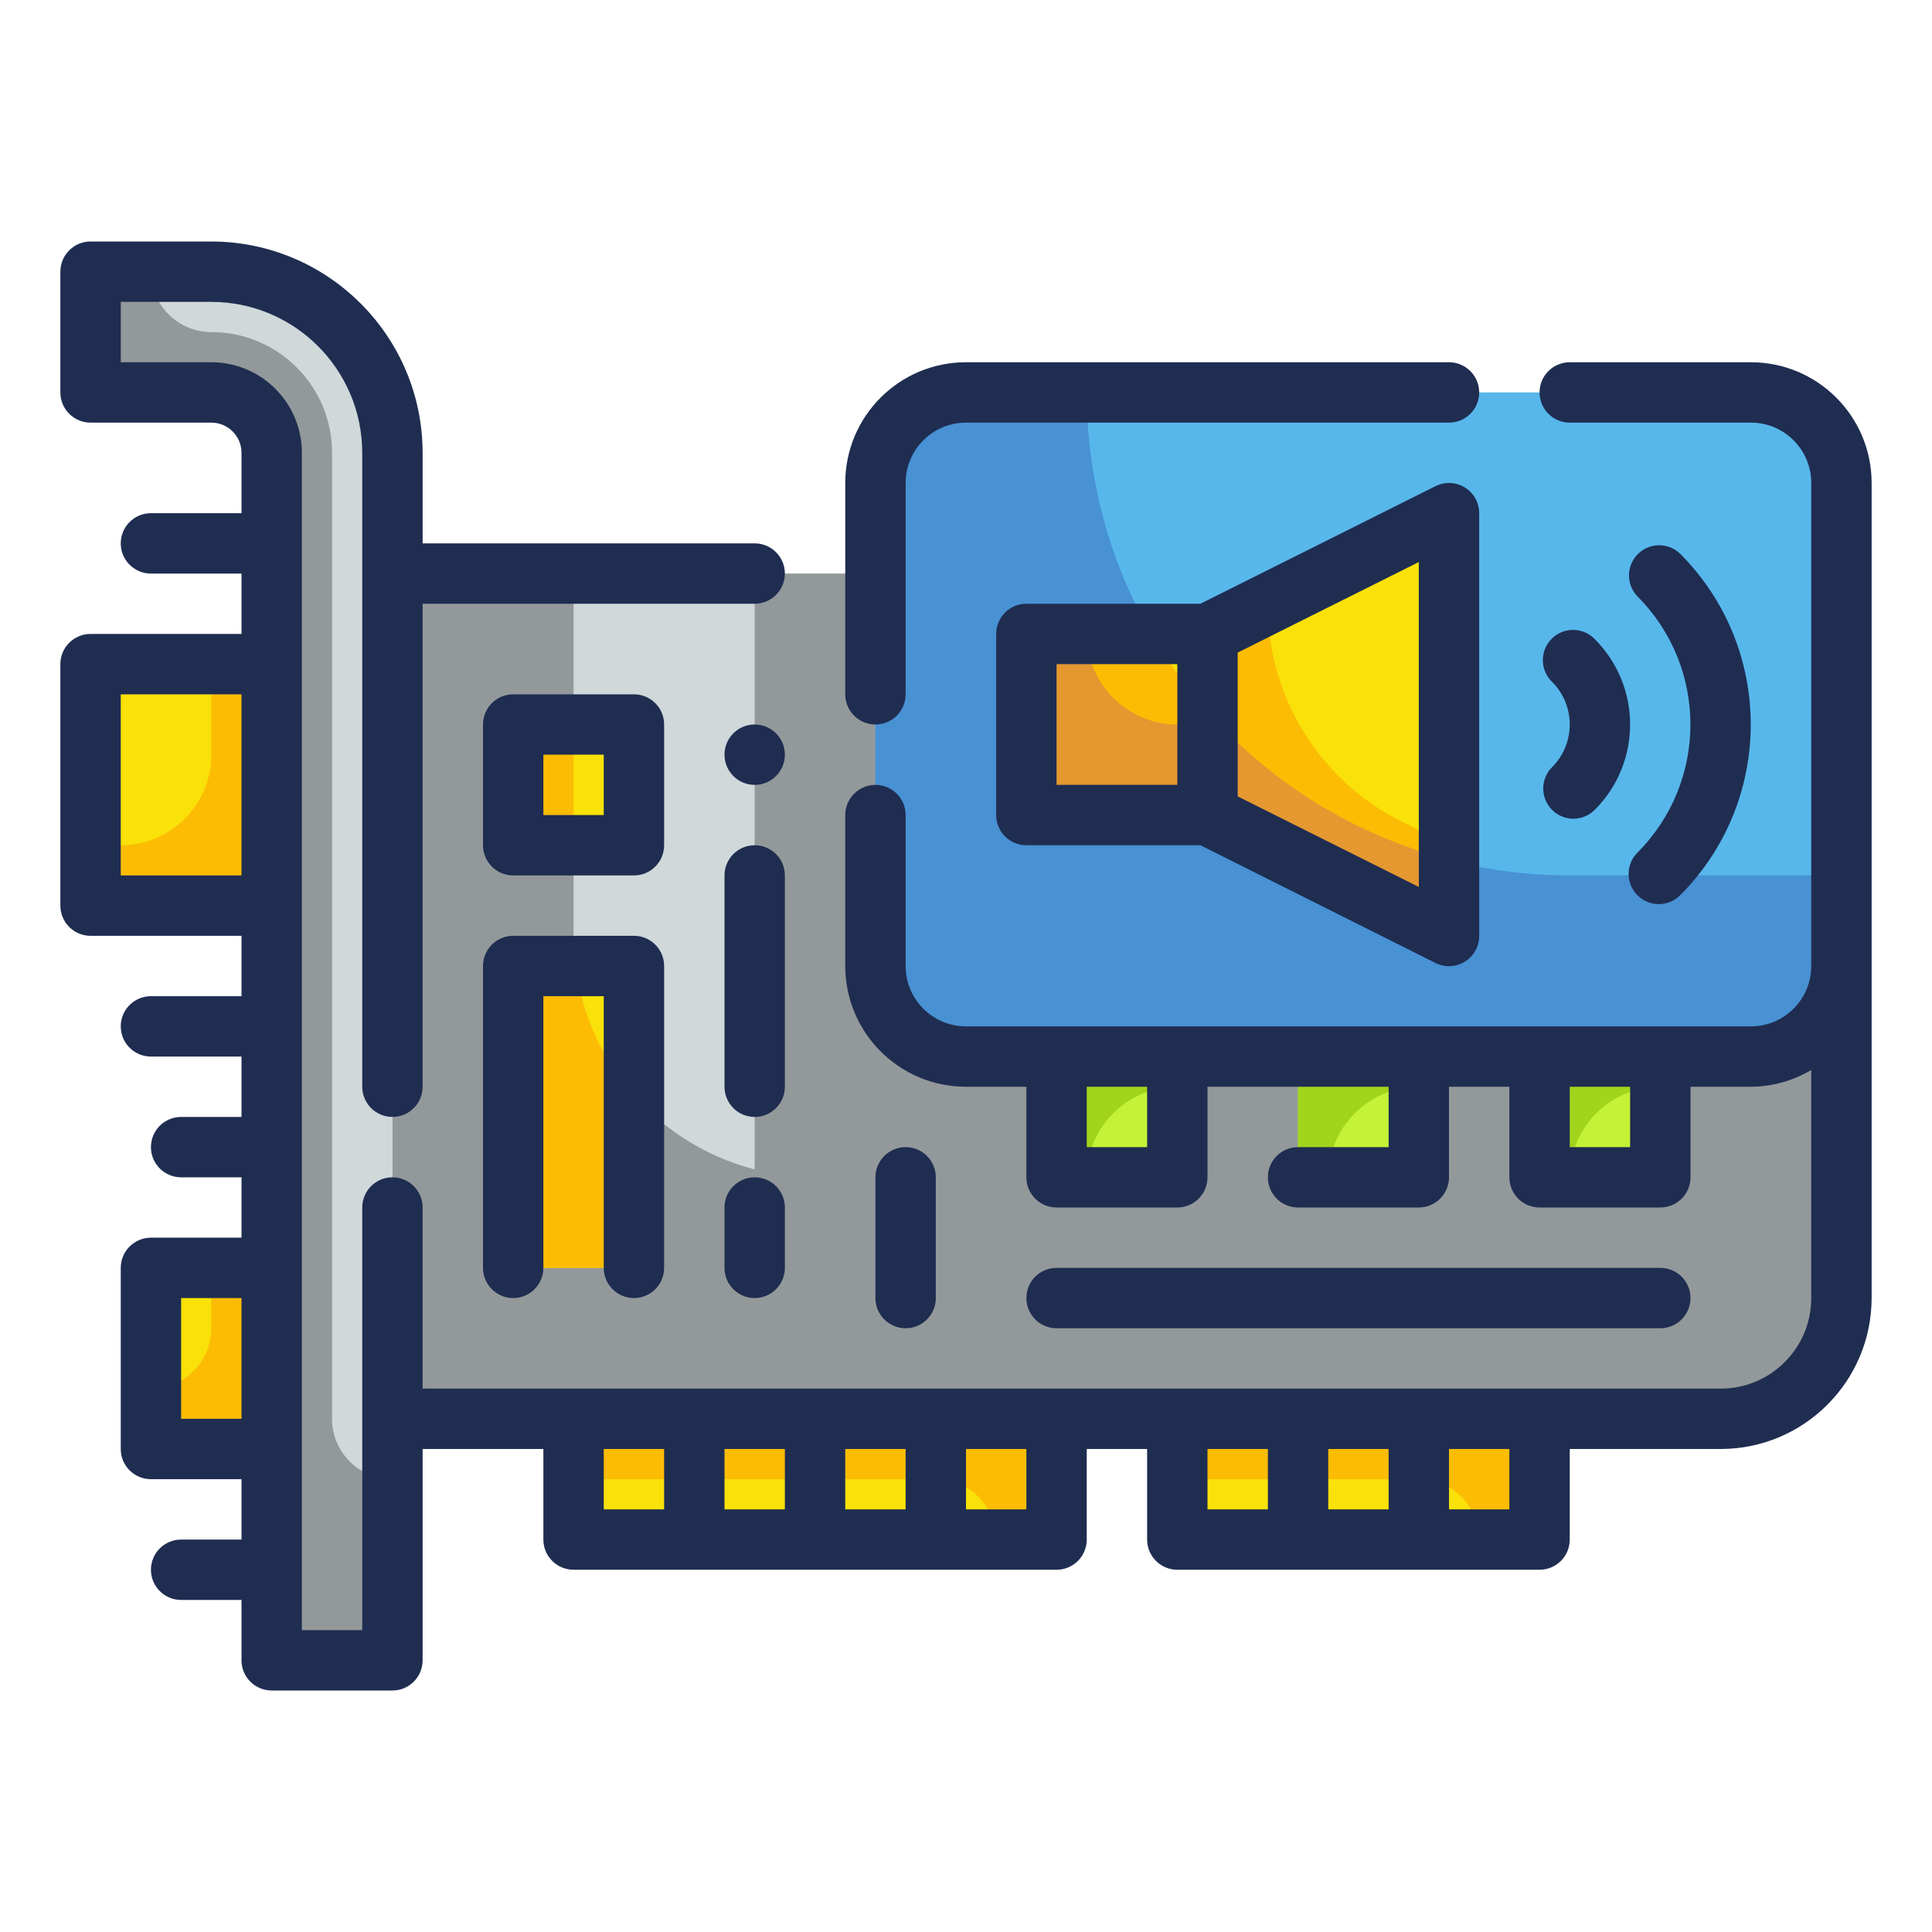
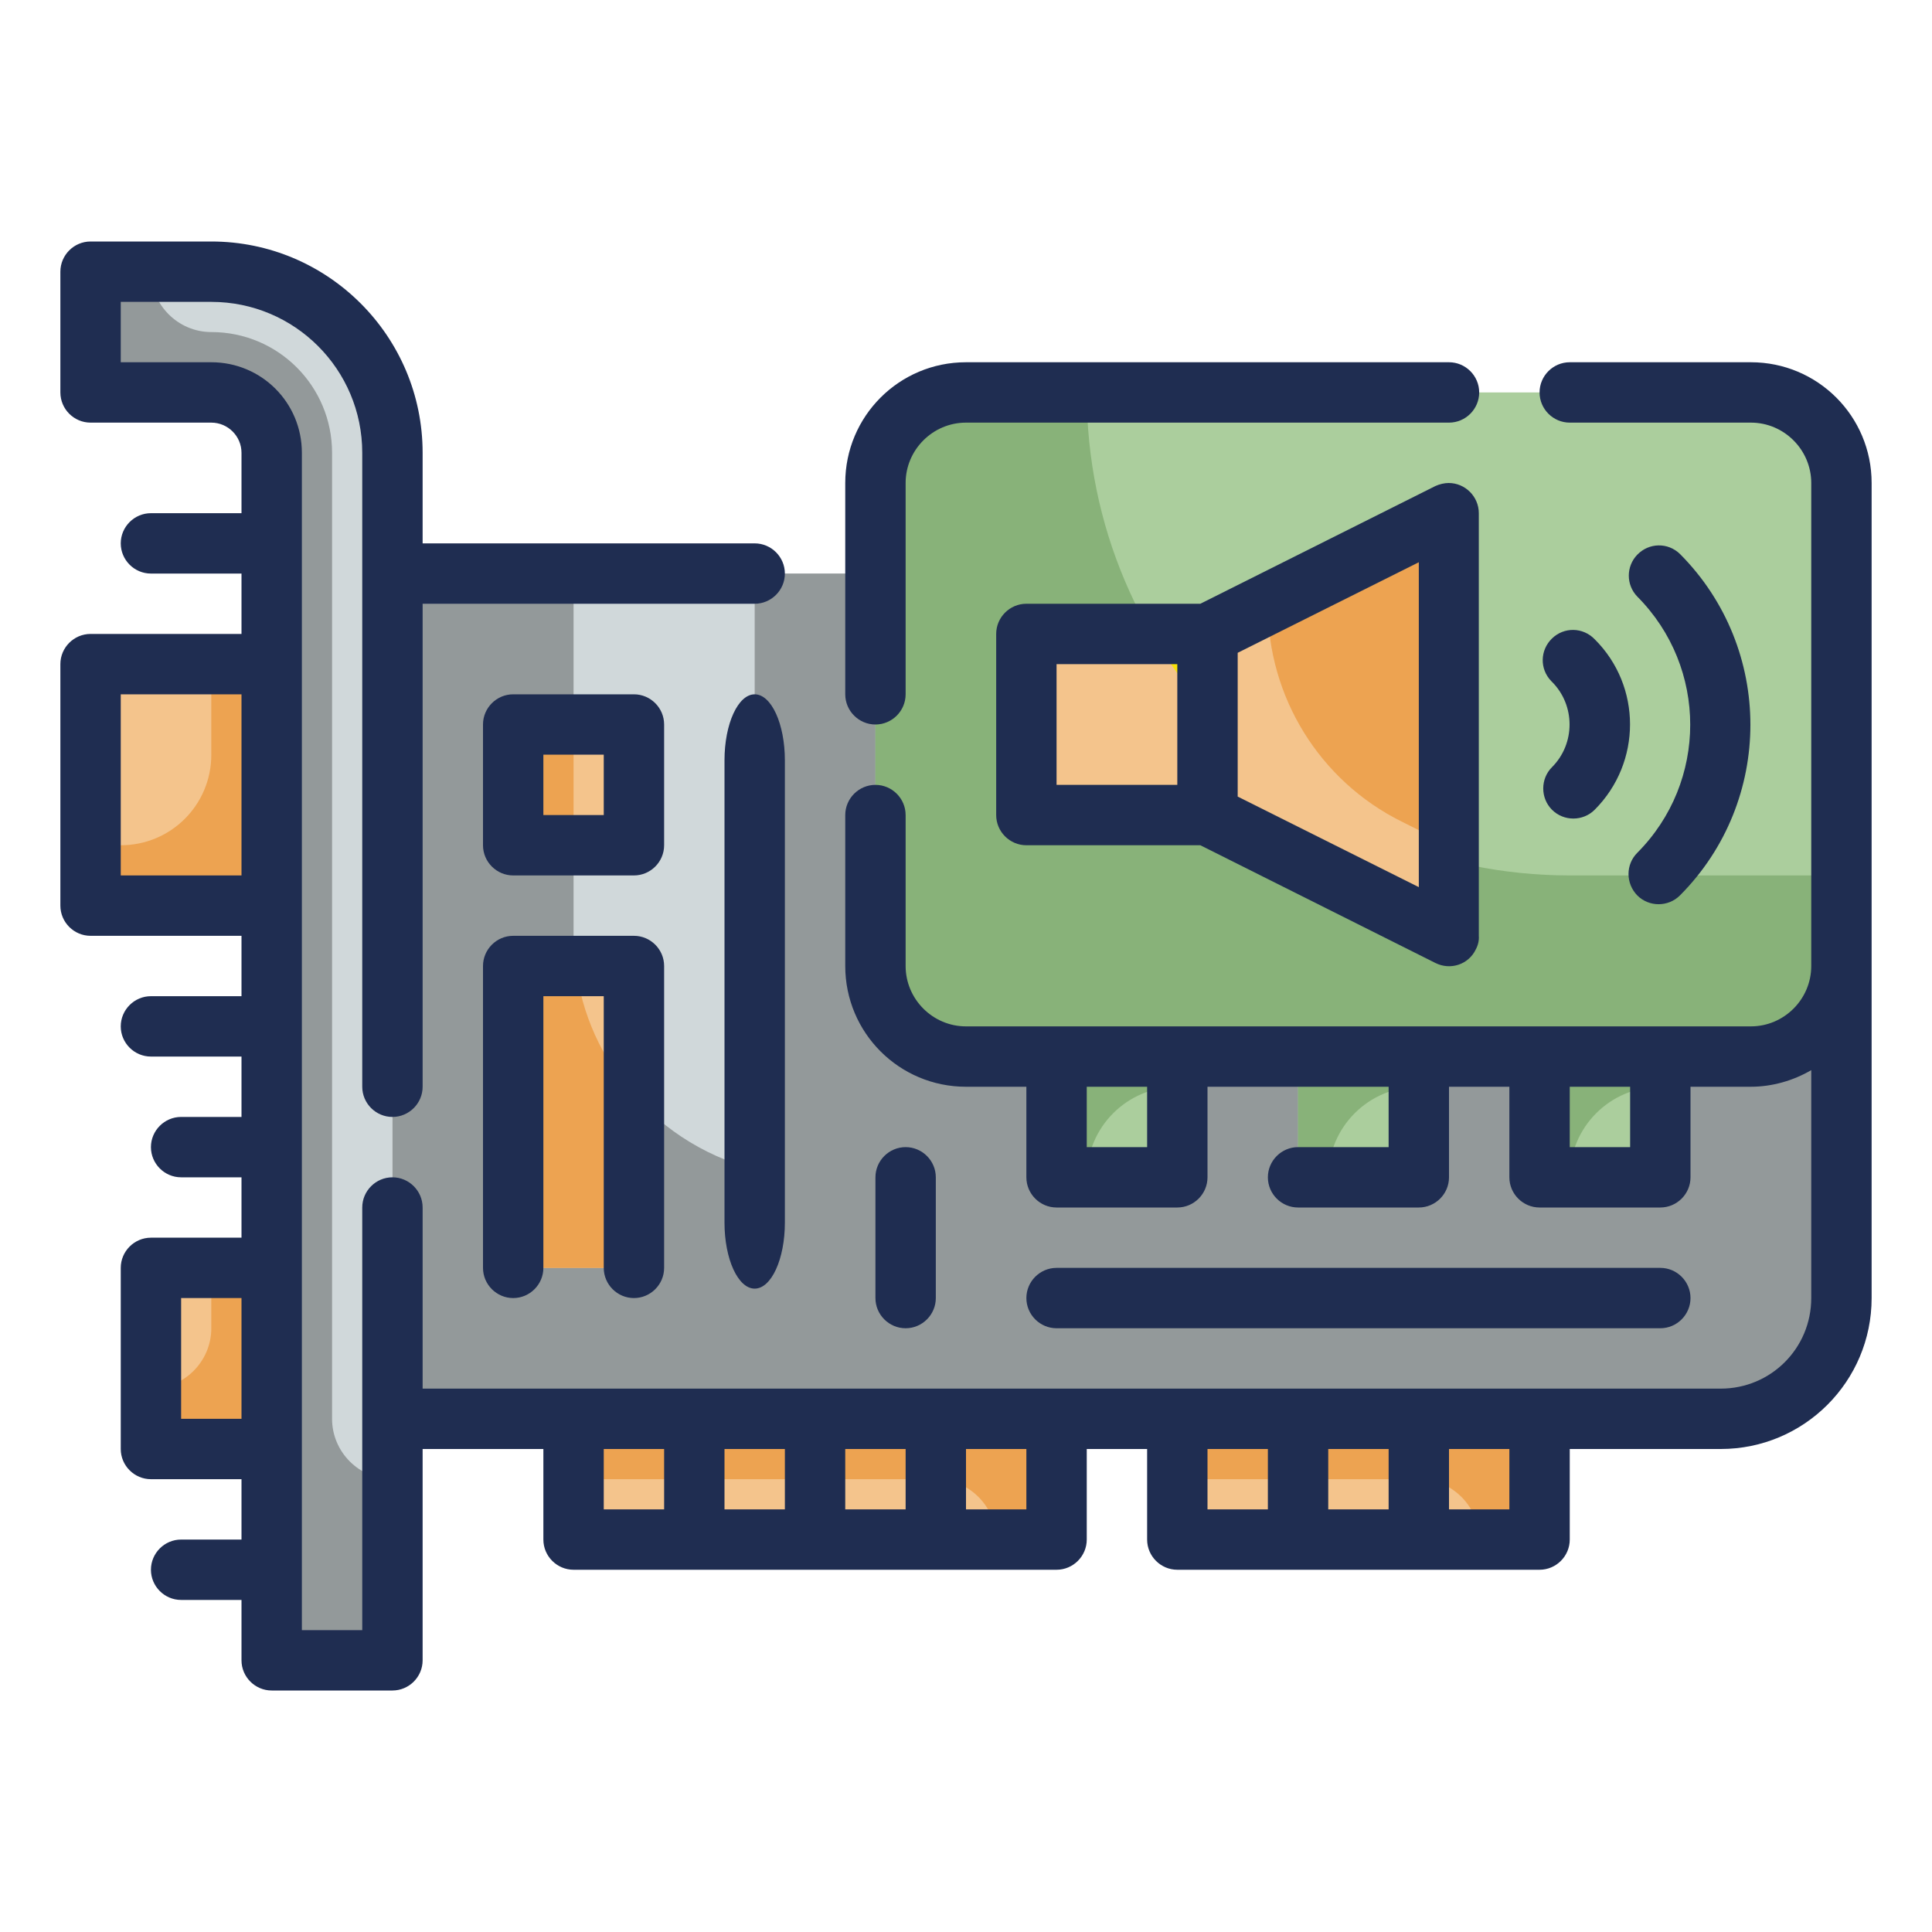
- <svg xmlns="http://www.w3.org/2000/svg" height="512" viewBox="0 0 64 64" width="512">
-   <g id="Fill_Outline" data-name="Fill Outline">
+ <svg xmlns="http://www.w3.org/2000/svg" version="1.1" id="Ebene_1" x="0px" y="0px" viewBox="0 0 512 512" style="enable-background:new 0 0 512 512;" xml:space="preserve">
+   <style type="text/css">
+ 	.st0{fill:#F4C48C;}
+ 	.st1{fill:#D0D8DA;}
+ 	.st2{fill:#93999A;}
+ 	.st3{fill:#EDA351;}
+ 	.st4{fill:#ABCE9D;}
+ 	.st5{fill:#88B279;}
+ 	.st6{fill:#F9E109;}
+ 	.st7{fill:#1F2D51;}
+ </style>
+   <g id="Fill_Outline">
    <g id="Colors">
      <g>
-         <path d="m3 22h6v8h-6z" fill="#f9e109" />
-         <path d="m3 9v4h4a2 2 0 0 1 2 2v40h4v-40a6 6 0 0 0 -6-6z" fill="#d0d8da" />
-         <path d="m13 19h48a0 0 0 0 1 0 0v24a4 4 0 0 1 -4 4h-44a0 0 0 0 1 0 0v-28a0 0 0 0 1 0 0z" fill="#d0d8da" />
-         <path d="m25 19v19.738a8 8 0 0 1 -6-7.738v-12h-6v28h44a4 4 0 0 0 4-4v-24z" fill="#93999a" />
+         <path class="st0" d="M24,176h48v64H24V176z" />
+         <path class="st1" d="M24,72v32h32c8.8,0,16,7.2,16,16v320h32V120c0-26.5-21.5-48-48-48H24z" />
+         <path class="st1" d="M104,152h384l0,0v192c0,17.7-14.3,32-32,32H104l0,0V152L104,152z" />
+         <path class="st2" d="M200,152v157.9c-28.2-7.3-48-32.7-48-61.9v-96h-48v224h352c17.7,0,32-14.3,32-32V152H200z" />
        <g>
-           <path d="m17 24h4v4h-4z" fill="#f9e109" />
-           <path d="m17 32h4v10h-4z" fill="#f9e109" />
-           <g fill="#fcbc04">
-             <path d="m17 24h2v4h-2z" />
-             <path d="m17 42h4v-5.721a7.958 7.958 0 0 1 -1.931-4.279h-2.069z" />
+           <path class="st0" d="M136,192h32v32h-32V192z" />
+           <path class="st0" d="M136,256h32v80h-32V256z" />
+           <g>
+             <path class="st3" d="M136,192h16v32h-16V192z" />
+             <path class="st3" d="M136,336h32v-45.8c-8.5-9.6-13.9-21.5-15.4-34.2H136V336z" />
          </g>
        </g>
-         <path d="m19 47h16v4h-16z" fill="#f9e109" />
-         <path d="m39 47h12v4h-12z" fill="#f9e109" />
-         <path d="m5 42h4v6h-4z" fill="#f9e109" />
-         <g fill="#fcbc04">
-           <path d="m39 47v2h8a2 2 0 0 1 2 2h2v-4z" />
-           <path d="m19 47v2h12a2 2 0 0 1 2 2h2v-4z" />
-           <path d="m7 42v2a2 2 0 0 1 -2 2v2h4v-6z" />
-           <path d="m7 22v3a3 3 0 0 1 -3 3h-1v2h6v-8z" />
+         <path class="st0" d="M152,376h128v32H152V376z" />
+         <path class="st0" d="M312,376h96v32h-96V376z" />
+         <path class="st0" d="M40,336h32v48H40V336z" />
+         <g>
+           <path class="st3" d="M312,376v16h64c8.8,0,16,7.2,16,16h16v-32H312z" />
+           <path class="st3" d="M152,376v16h96c8.8,0,16,7.2,16,16h16v-32H152z" />
+           <path class="st3" d="M56,336v16c0,8.8-7.2,16-16,16v16h32v-48H56z" />
+           <path class="st3" d="M56,176v24c0,13.3-10.7,24-24,24h-8v16h48v-64H56z" />
        </g>
-         <path d="m11 47v-32a4 4 0 0 0 -4-4 2 2 0 0 1 -2-2h-2v4h4a2 2 0 0 1 2 2v40h4v-6a2 2 0 0 1 -2-2z" fill="#93999a" />
+         <path class="st2" d="M88,376V120c0-17.7-14.3-32-32-32c-8.8,0-16-7.2-16-16H24v32h32c8.8,0,16,7.2,16,16v320h32v-48     C95.2,392,88,384.8,88,376z" />
        <g>
-           <rect fill="#57b7eb" height="22" rx="3" width="32" x="29" y="13" />
-           <path d="m52 29a16 16 0 0 1 -16-16h-4a3 3 0 0 0 -3 3v16a3 3 0 0 0 3 3h26a3 3 0 0 0 3-3v-3z" fill="#4891d3" />
-           <g fill="#c4f236">
-             <path d="m35 35h4v4h-4z" />
-             <path d="m43 35h4v4h-4z" />
-             <path d="m51 35h4v4h-4z" />
+           <path class="st4" d="M256,104h208c13.3,0,24,10.7,24,24v128c0,13.3-10.7,24-24,24H256c-13.3,0-24-10.7-24-24V128      C232,114.7,242.7,104,256,104z" />
+           <path class="st5" d="M416,232c-70.7,0-128-57.3-128-128h-32c-13.3,0-24,10.7-24,24v128c0,13.3,10.7,24,24,24h208      c13.3,0,24-10.7,24-24v-24H416z" />
+           <g>
+             <path class="st4" d="M280,280h32v32h-32V280z" />
+             <path class="st4" d="M344,280h32v32h-32V280z" />
+             <path class="st4" d="M408,280h32v32h-32V280z" />
          </g>
-           <path d="m34 21h6v6h-6z" fill="#f9e109" />
-           <path d="m38.158 21h-4.158v6h6v-3.441a16.007 16.007 0 0 1 -1.842-2.559z" fill="#fcbc04" />
-           <path d="m48 31-8-4v-6l8-4z" fill="#f9e109" />
-           <path d="m55 36v-1h-4v4h1a3 3 0 0 1 3-3z" fill="#a1d51c" />
-           <path d="m47 36v-1h-4v4h1a3 3 0 0 1 3-3z" fill="#a1d51c" />
-           <path d="m39 36v-1h-4v4h1a3 3 0 0 1 3-3z" fill="#a1d51c" />
-           <path d="m46.422 27.211a8 8 0 0 1 -4.422-7.155v-.056l-2 1v6l8 4v-3z" fill="#fcbc04" />
-           <path d="m36 21h-2v6h6v-3h-1a3 3 0 0 1 -3-3z" fill="#e59730" />
-           <path d="m40 23.559v3.441l8 4v-2.524a15.977 15.977 0 0 1 -8-4.917z" fill="#e59730" />
+           <path class="st6" d="M272,168h48v48h-48V168z" />
+           <path class="st0" d="M305.3,168H272v48h48v-27.5C314.4,182.1,309.5,175.3,305.3,168z" />
+           <path class="st3" d="M384,248l-64-32v-48l64-32V248z" />
+           <path class="st5" d="M440,288v-8h-32v32h8C416,298.7,426.7,288,440,288z" />
+           <path class="st5" d="M376,288v-8h-32v32h8C352,298.7,362.7,288,376,288z" />
+           <path class="st5" d="M312,288v-8h-32v32h8C288,298.7,298.7,288,312,288z" />
+           <path class="st0" d="M371.4,217.7c-21.7-10.8-35.4-33-35.4-57.2V160l-16,8v48l64,32v-24L371.4,217.7z" />
+           <path class="st0" d="M288,168h-16v48h48v-24h-8C298.7,192,288,181.3,288,168z" />
+           <path class="st0" d="M320,188.5V216l64,32v-20.2C359.2,221.4,336.9,207.7,320,188.5z" />
        </g>
      </g>
    </g>
-     <g id="Outline_copy" data-name="Outline copy">
-       <g fill="#1f2d51">
-         <path d="m22 24a1 1 0 0 0 -1-1h-4a1 1 0 0 0 -1 1v4a1 1 0 0 0 1 1h4a1 1 0 0 0 1-1zm-2 3h-2v-2h2z" />
-         <path d="m21 43a1 1 0 0 0 1-1v-10a1 1 0 0 0 -1-1h-4a1 1 0 0 0 -1 1v10a1 1 0 0 0 2 0v-9h2v9a1 1 0 0 0 1 1z" />
-         <path d="m26 29a1 1 0 0 0 -2 0v7a1 1 0 0 0 2 0z" />
-         <path d="m25 39a1 1 0 0 0 -1 1v2a1 1 0 0 0 2 0v-2a1 1 0 0 0 -1-1z" />
-         <circle cx="25" cy="25" r="1" />
-         <path d="m47.553 16.105-7.789 3.895h-5.764a1 1 0 0 0 -1 1v6a1 1 0 0 0 1 1h5.764l7.789 3.9a1 1 0 0 0 1.447-.9v-14a1 1 0 0 0 -1.447-.895zm-12.553 5.895h4v4h-4zm12 7.382-6-3v-4.764l6-3z" />
-         <path d="m51.414 26.828a1 1 0 0 0 1.414 0 4 4 0 0 0 0-5.656 1 1 0 1 0 -1.414 1.414 2 2 0 0 1 0 2.828 1 1 0 0 0 0 1.414z" />
-         <path d="m54.243 29.657a1 1 0 0 0 1.414 0 8.012 8.012 0 0 0 0-11.314 1 1 0 0 0 -1.414 1.414 6.008 6.008 0 0 1 0 8.486 1 1 0 0 0 0 1.414z" />
-         <path d="m58 12h-6a1 1 0 0 0 0 2h6a2 2 0 0 1 2 2v16a2 2 0 0 1 -2 2h-26a2 2 0 0 1 -2-2v-5a1 1 0 0 0 -2 0v5a4 4 0 0 0 4 4h2v3a1 1 0 0 0 1 1h4a1 1 0 0 0 1-1v-3h6v2h-3a1 1 0 0 0 0 2h4a1 1 0 0 0 1-1v-3h2v3a1 1 0 0 0 1 1h4a1 1 0 0 0 1-1v-3h2a3.959 3.959 0 0 0 2-.556v7.556a3 3 0 0 1 -3 3h-43v-6a1 1 0 0 0 -2 0v14h-2v-39a3 3 0 0 0 -3-3h-3v-2h3a5.006 5.006 0 0 1 5 5v21a1 1 0 0 0 2 0v-16h11a1 1 0 0 0 0-2h-11v-3a7.009 7.009 0 0 0 -7-7h-4a1 1 0 0 0 -1 1v4a1 1 0 0 0 1 1h4a1 1 0 0 1 1 1v2h-3a1 1 0 0 0 0 2h3v2h-5a1 1 0 0 0 -1 1v8a1 1 0 0 0 1 1h5v2h-3a1 1 0 0 0 0 2h3v2h-2a1 1 0 0 0 0 2h2v2h-3a1 1 0 0 0 -1 1v6a1 1 0 0 0 1 1h3v2h-2a1 1 0 0 0 0 2h2v2a1 1 0 0 0 1 1h4a1 1 0 0 0 1-1v-7h4v3a1 1 0 0 0 1 1h16a1 1 0 0 0 1-1v-3h2v3a1 1 0 0 0 1 1h12a1 1 0 0 0 1-1v-3h5a5.006 5.006 0 0 0 5-5v-27a4 4 0 0 0 -4-4zm-20 26h-2v-2h2zm16 0h-2v-2h2zm-50-9v-6h4v6zm2 18v-4h2v4zm40 1v2h-2v-2zm-18 0h2v2h-2zm-2 2h-2v-2h2zm-6-2h2v2h-2zm14 2h-2v-2h2zm6-2h2v2h-2zm10 2h-2v-2h2z" />
-         <path d="m29 24a1 1 0 0 0 1-1v-7a2 2 0 0 1 2-2h16a1 1 0 0 0 0-2h-16a4 4 0 0 0 -4 4v7a1 1 0 0 0 1 1z" />
-         <path d="m55 44a1 1 0 0 0 0-2h-20a1 1 0 0 0 0 2z" />
-         <path d="m31 43v-4a1 1 0 0 0 -2 0v4a1 1 0 0 0 2 0z" />
+     <g id="Outline_copy">
+       <g>
+         <path class="st7" d="M176,192c0-4.4-3.6-8-8-8h-32c-4.4,0-8,3.6-8,8v32c0,4.4,3.6,8,8,8h32c4.4,0,8-3.6,8-8V192z M160,216h-16     v-16h16V216z" />
+         <path class="st7" d="M168,344c4.4,0,8-3.6,8-8v-80c0-4.4-3.6-8-8-8h-32c-4.4,0-8,3.6-8,8v80c0,4.4,3.6,8,8,8s8-3.6,8-8v-72h16v72     C160,340.4,163.6,344,168,344z" />
+         <path class="st7" d="M208,201.5c0-9.7-3.6-17.5-8-17.5s-8,7.8-8,17.5V324c0,9.7,3.6,17.5,8,17.5s8-7.8,8-17.5V201.5z" />
+         <path class="st7" d="M380.4,128.8L318.1,160H272c-4.4,0-8,3.6-8,8v48c0,4.4,3.6,8,8,8h46.1l62.3,31.2c4,2,8.8,0.4,10.7-3.6     c0.6-1.1,0.9-2.4,0.8-3.6V136c0-4.4-3.6-8-8-8C382.8,128,381.5,128.3,380.4,128.8z M280,176h32v32h-32V176z M376,235.1l-48-24     v-38.1l48-24V235.1z" />
+         <path class="st7" d="M411.3,214.6c3.1,3.1,8.2,3.1,11.3,0c12.5-12.5,12.5-32.8,0-45.2c-3.1-3.2-8.1-3.3-11.3-0.2     c-3.2,3.1-3.3,8.1-0.2,11.3c0.1,0.1,0.1,0.1,0.2,0.2c6.2,6.2,6.2,16.4,0,22.6C408.2,206.4,408.2,211.5,411.3,214.6L411.3,214.6z" />
+         <path class="st7" d="M433.9,237.3c3.1,3.1,8.2,3.1,11.3,0c24.9-25,24.9-65.5,0-90.5c-3.2-3.1-8.2-3-11.3,0.2c-3,3.1-3,8,0,11.1     c18.7,18.8,18.7,49.1,0,67.9C430.8,229.1,430.8,234.1,433.9,237.3L433.9,237.3z" />
+         <path class="st7" d="M464,96h-48c-4.4,0-8,3.6-8,8s3.6,8,8,8h48c8.8,0,16,7.2,16,16v128c0,8.8-7.2,16-16,16H256     c-8.8,0-16-7.2-16-16v-40c0-4.4-3.6-8-8-8s-8,3.6-8,8v40c0,17.7,14.3,32,32,32h16v24c0,4.4,3.6,8,8,8h32c4.4,0,8-3.6,8-8v-24h48     v16h-24c-4.4,0-8,3.6-8,8s3.6,8,8,8h32c4.4,0,8-3.6,8-8v-24h16v24c0,4.4,3.6,8,8,8h32c4.4,0,8-3.6,8-8v-24h16     c5.6,0,11.2-1.6,16-4.4V344c0,13.3-10.7,24-24,24H112v-48c0-4.4-3.6-8-8-8s-8,3.6-8,8v112H80V120c0-13.3-10.7-24-24-24H32V80h24     c22.1,0,40,17.9,40,40v168c0,4.4,3.6,8,8,8s8-3.6,8-8V160h88c4.4,0,8-3.6,8-8s-3.6-8-8-8h-88v-24c0-30.9-25.1-56-56-56H24     c-4.4,0-8,3.6-8,8v32c0,4.4,3.6,8,8,8h32c4.4,0,8,3.6,8,8v16H40c-4.4,0-8,3.6-8,8s3.6,8,8,8h24v16H24c-4.4,0-8,3.6-8,8v64     c0,4.4,3.6,8,8,8h40v16H40c-4.4,0-8,3.6-8,8s3.6,8,8,8h24v16H48c-4.4,0-8,3.6-8,8s3.6,8,8,8h16v16H40c-4.4,0-8,3.6-8,8v48     c0,4.4,3.6,8,8,8h24v16H48c-4.4,0-8,3.6-8,8s3.6,8,8,8h16v16c0,4.4,3.6,8,8,8h32c4.4,0,8-3.6,8-8v-56h32v24c0,4.4,3.6,8,8,8h128     c4.4,0,8-3.6,8-8v-24h16v24c0,4.4,3.6,8,8,8h96c4.4,0,8-3.6,8-8v-24h40c22.1,0,40-17.9,40-40V128C496,110.3,481.7,96,464,96z      M304,304h-16v-16h16V304z M432,304h-16v-16h16V304z M32,232v-48h32v48H32z M48,376v-32h16v32H48z M368,384v16h-16v-16H368z      M224,384h16v16h-16V384z M208,400h-16v-16h16V400z M160,384h16v16h-16V384z M272,400h-16v-16h16V400z M320,384h16v16h-16V384z      M400,400h-16v-16h16V400z" />
+         <path class="st7" d="M232,192c4.4,0,8-3.6,8-8v-56c0-8.8,7.2-16,16-16h128c4.4,0,8-3.6,8-8s-3.6-8-8-8H256c-17.7,0-32,14.3-32,32     v56C224,188.4,227.6,192,232,192z" />
+         <path class="st7" d="M440,352c4.4,0,8-3.6,8-8s-3.6-8-8-8H280c-4.4,0-8,3.6-8,8s3.6,8,8,8H440z" />
+         <path class="st7" d="M248,344v-32c0-4.4-3.6-8-8-8s-8,3.6-8,8v32c0,4.4,3.6,8,8,8S248,348.4,248,344z" />
      </g>
    </g>
  </g>
</svg>
